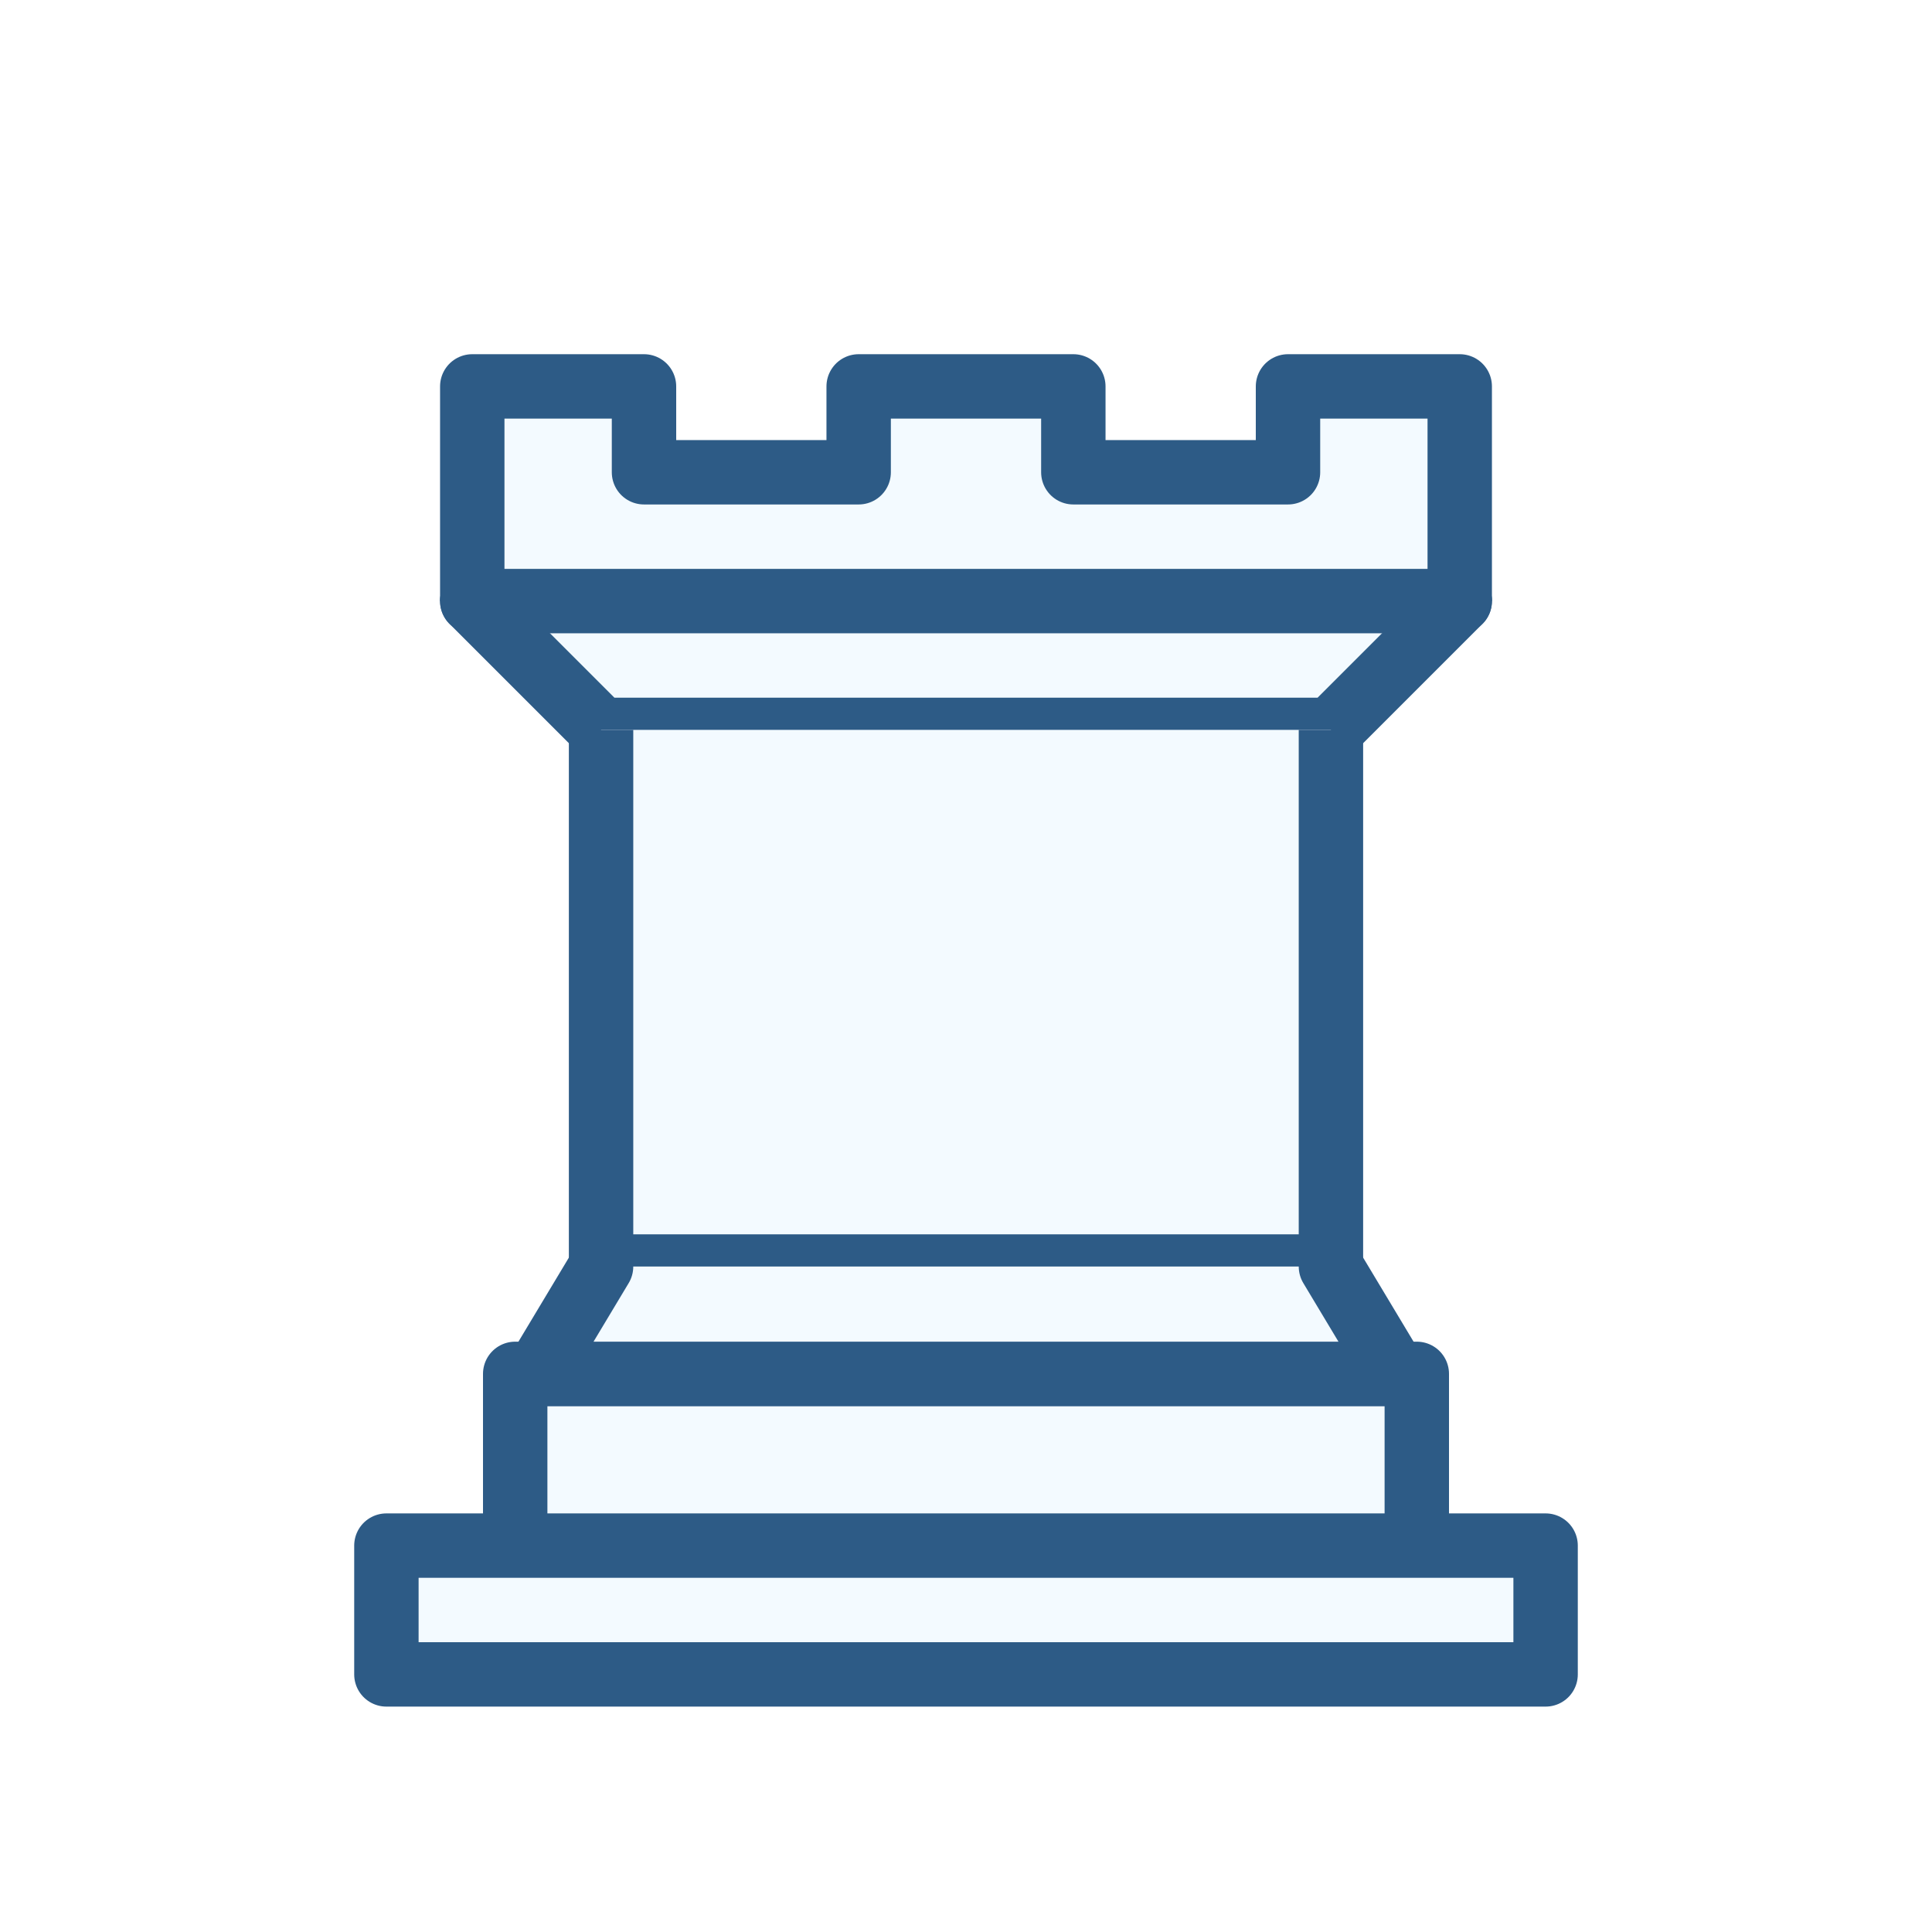
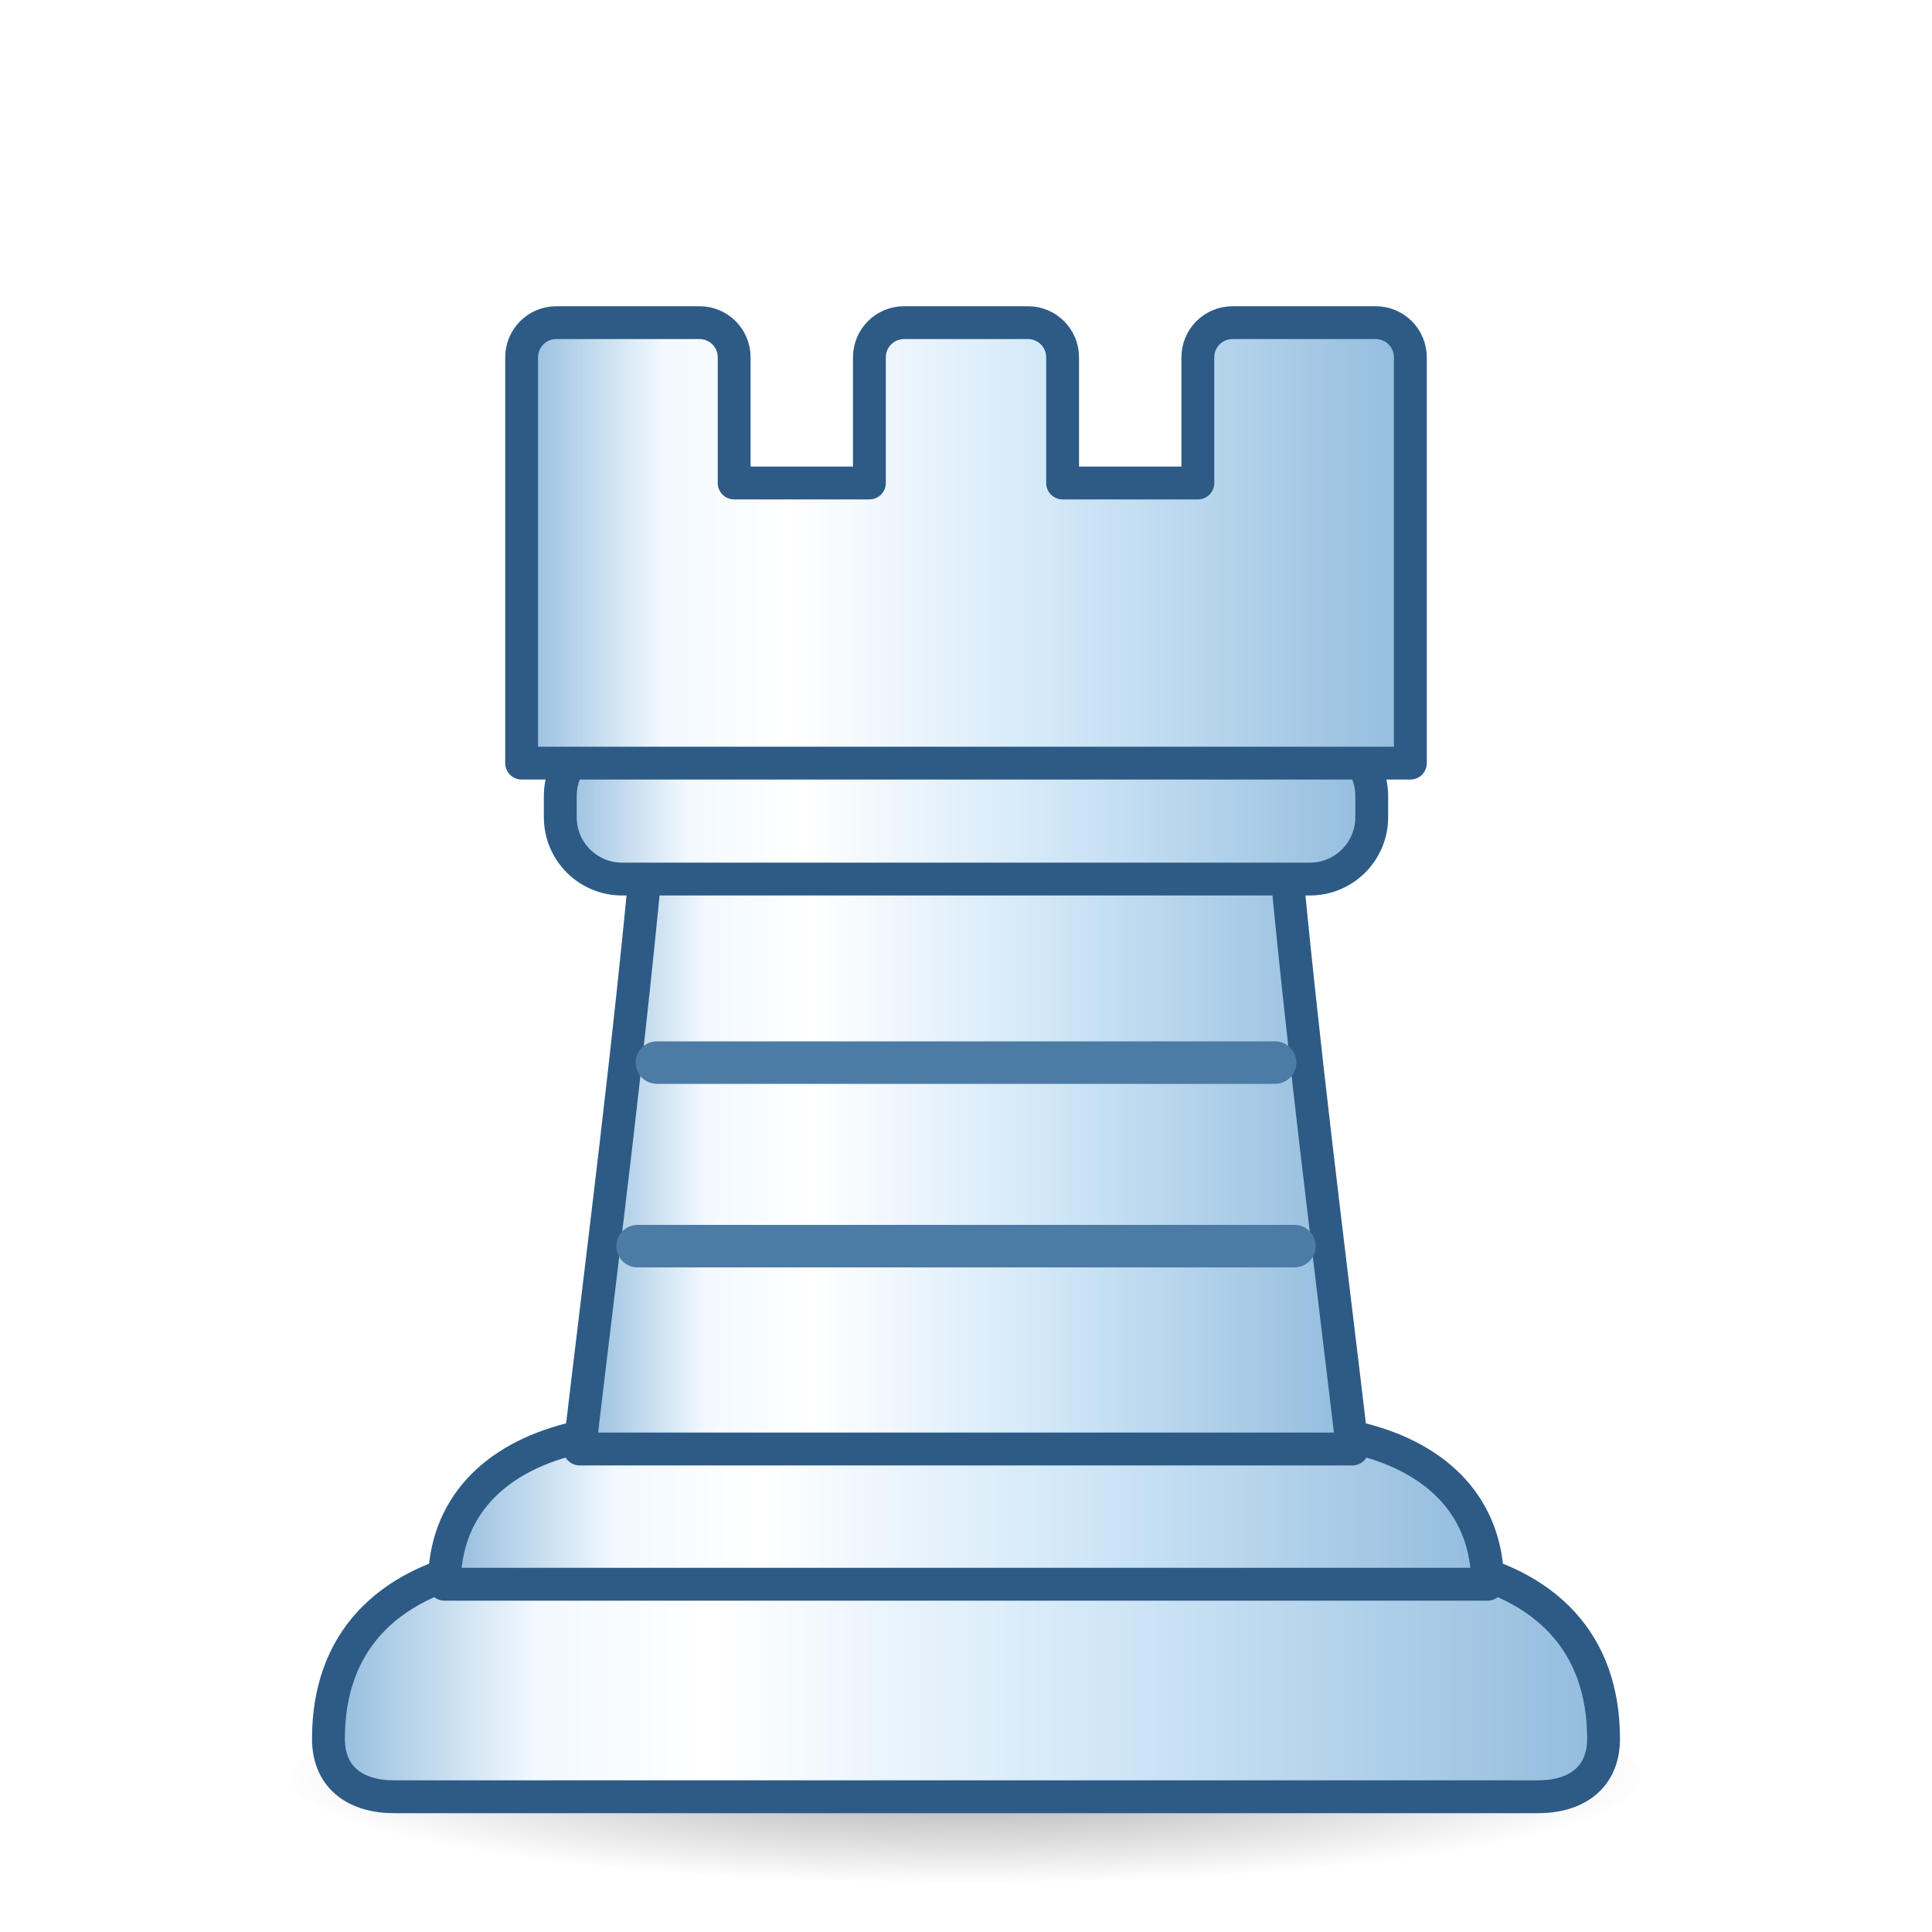
- <svg xmlns="http://www.w3.org/2000/svg" width="45" height="45">
-   <g fill="#2D5B86">
-     <g fill="#F3FAFF" fill-rule="evenodd" stroke="#2D5B86" stroke-width="1.5" stroke-linecap="round" stroke-linejoin="round">
-       <path d="M9 39h27v-3H9v3zm3-3v-4h21v4H12zm-1-22V9h4v2h5V9h5v2h5V9h4v5" stroke-linecap="butt" />
-       <path d="M34 14l-3 3H14l-3-3" />
-       <path d="M31 17v12.5H14V17" stroke-linecap="butt" stroke-linejoin="miter" />
-       <path d="M31 29.5l1.5 2.5h-20l1.5-2.5" />
-       <path d="M11 14h23" fill="none" stroke-linejoin="miter" />
-     </g>
+ <svg xmlns="http://www.w3.org/2000/svg" width="45" height="45" viewBox="0 0 100 100">
+   <defs>
+     <linearGradient id="zy" x1="0" y1="0" x2="1" y2="0">
+       <stop offset="0" stop-color="#93BCDD" />
+       <stop offset=".16" stop-color="#F2F9FF" />
+       <stop offset=".3" stop-color="#FFFFFF" />
+       <stop offset=".6" stop-color="#D2E8F8" />
+       <stop offset="1" stop-color="#93BCDD" />
+     </linearGradient>
+     <radialGradient id="ku" cx=".36" cy=".3" r=".78">
+       <stop offset="0" stop-color="#FFFFFF" />
+       <stop offset=".38" stop-color="#F2F9FF" />
+       <stop offset=".8" stop-color="#D2E8F8" />
+       <stop offset="1" stop-color="#93BCDD" />
+     </radialGradient>
+     <radialGradient id="sch" cx=".5" cy=".5" r=".5">
+       <stop offset="0" stop-color="#000" stop-opacity=".34" />
+       <stop offset="1" stop-color="#000" stop-opacity="0" />
+     </radialGradient>
+   </defs>
+   <ellipse cx="50" cy="92" rx="35" ry="5.5" fill="url(#sch)" />
+   <g fill="url(#zy)" stroke="#2D5B86" stroke-width="1.7" stroke-linejoin="round">
+     <path d="M17 90c0-5 3-8 8-9h50c5 1 8 4 8 9 0 2-1.4 3-3.4 3H20.4C18.4 93 17 92 17 90z" />
+   </g>
+   <g fill="url(#zy)" stroke="#2D5B86" stroke-width="1.7" stroke-linejoin="round">
+     <path d="M23 82c0-4 2.6-6.5 6.5-7.5h41c3.9 1 6.5 3.5 6.5 7.5z" />
+   </g>
+   <g fill="url(#zy)" stroke="#2D5B86" stroke-width="1.7" stroke-linejoin="round">
+     <path d="M30 75c1.3-11 2.6-21 3.6-32h32.8c1 11 2.3 21 3.6 32z" />
+   </g>
+   <g fill="url(#zy)" stroke="#2D5B86" stroke-width="1.7" stroke-linejoin="round">
+     <rect x="29" y="38" width="42" height="7.5" rx="3.2" />
+   </g>
+   <g fill="url(#zy)" stroke="#2D5B86" stroke-width="1.7" stroke-linejoin="round">
+     <path d="M27 39.5V18.5c0-1 .8-1.8 1.8-1.8h7.4c1 0 1.8.8 1.8 1.8V25h7V18.5c0-1 .8-1.8 1.8-1.8h6.4c1 0 1.8.8 1.8 1.8V25h7V18.5c0-1 .8-1.8 1.8-1.8h7.4c1 0 1.8.8 1.8 1.8v21z" />
+   </g>
+   <g fill="none" stroke="#4C7BA6" stroke-width="2.2" stroke-linecap="round">
+     <path d="M34 55h32M33 64.5h34" />
  </g>
</svg>
